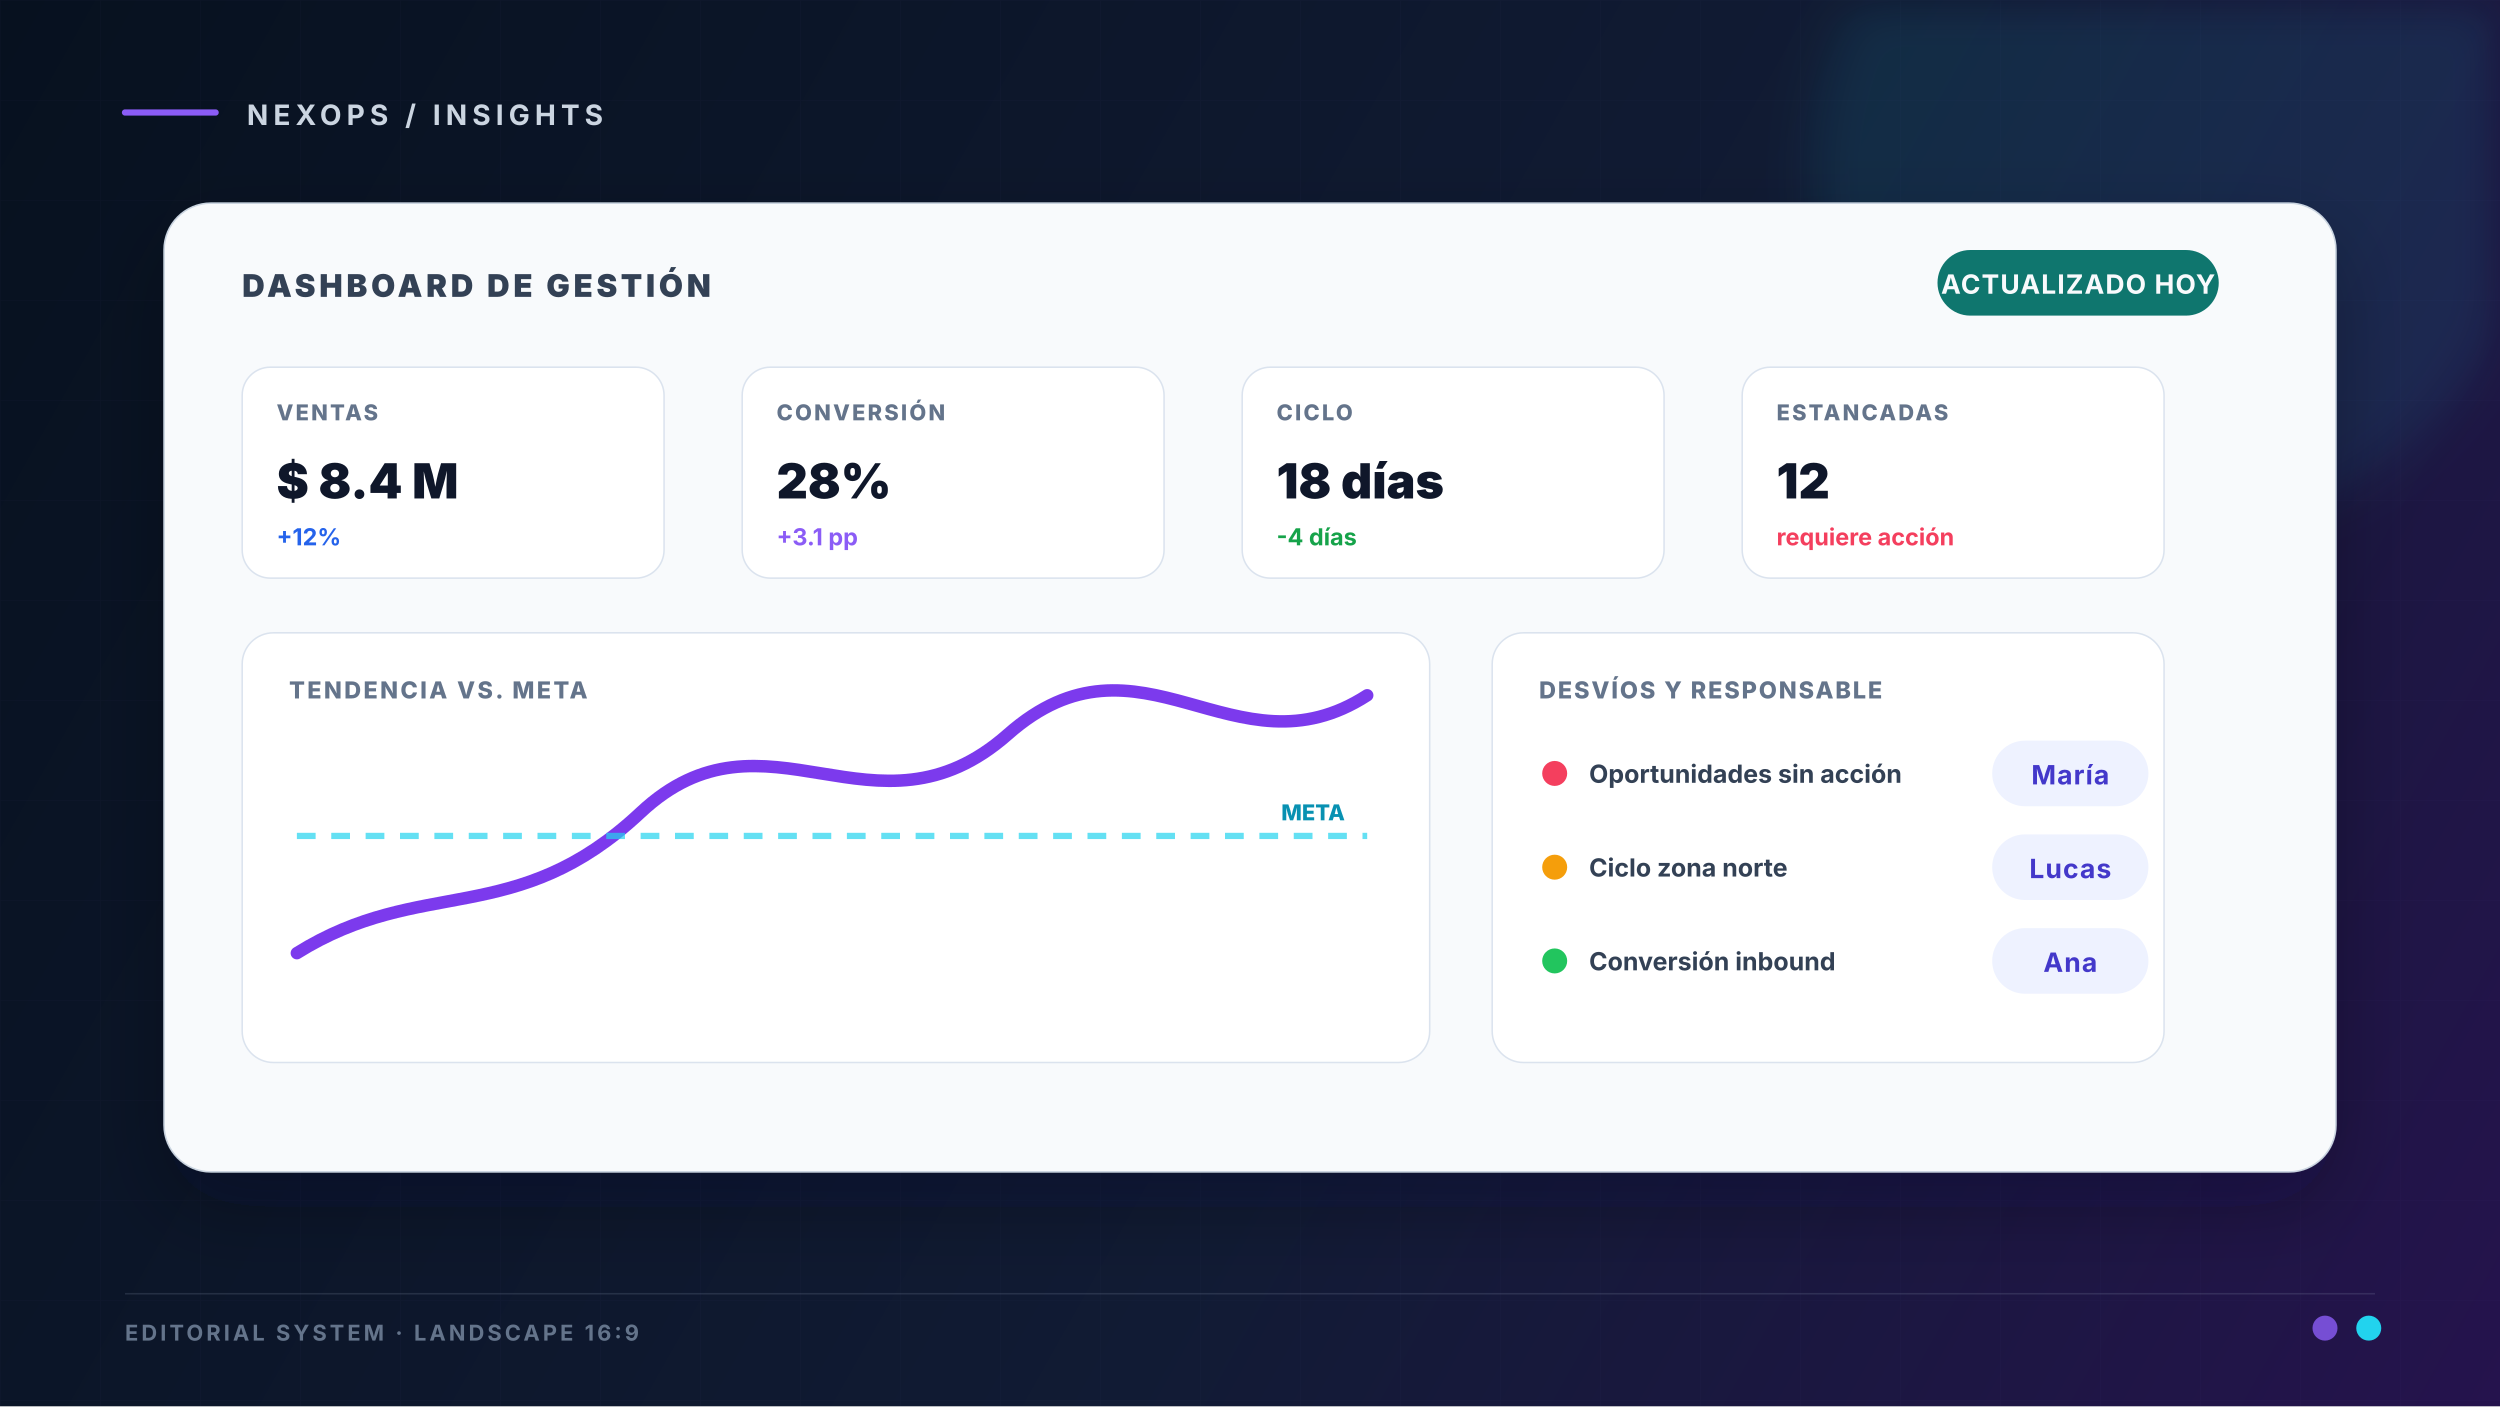
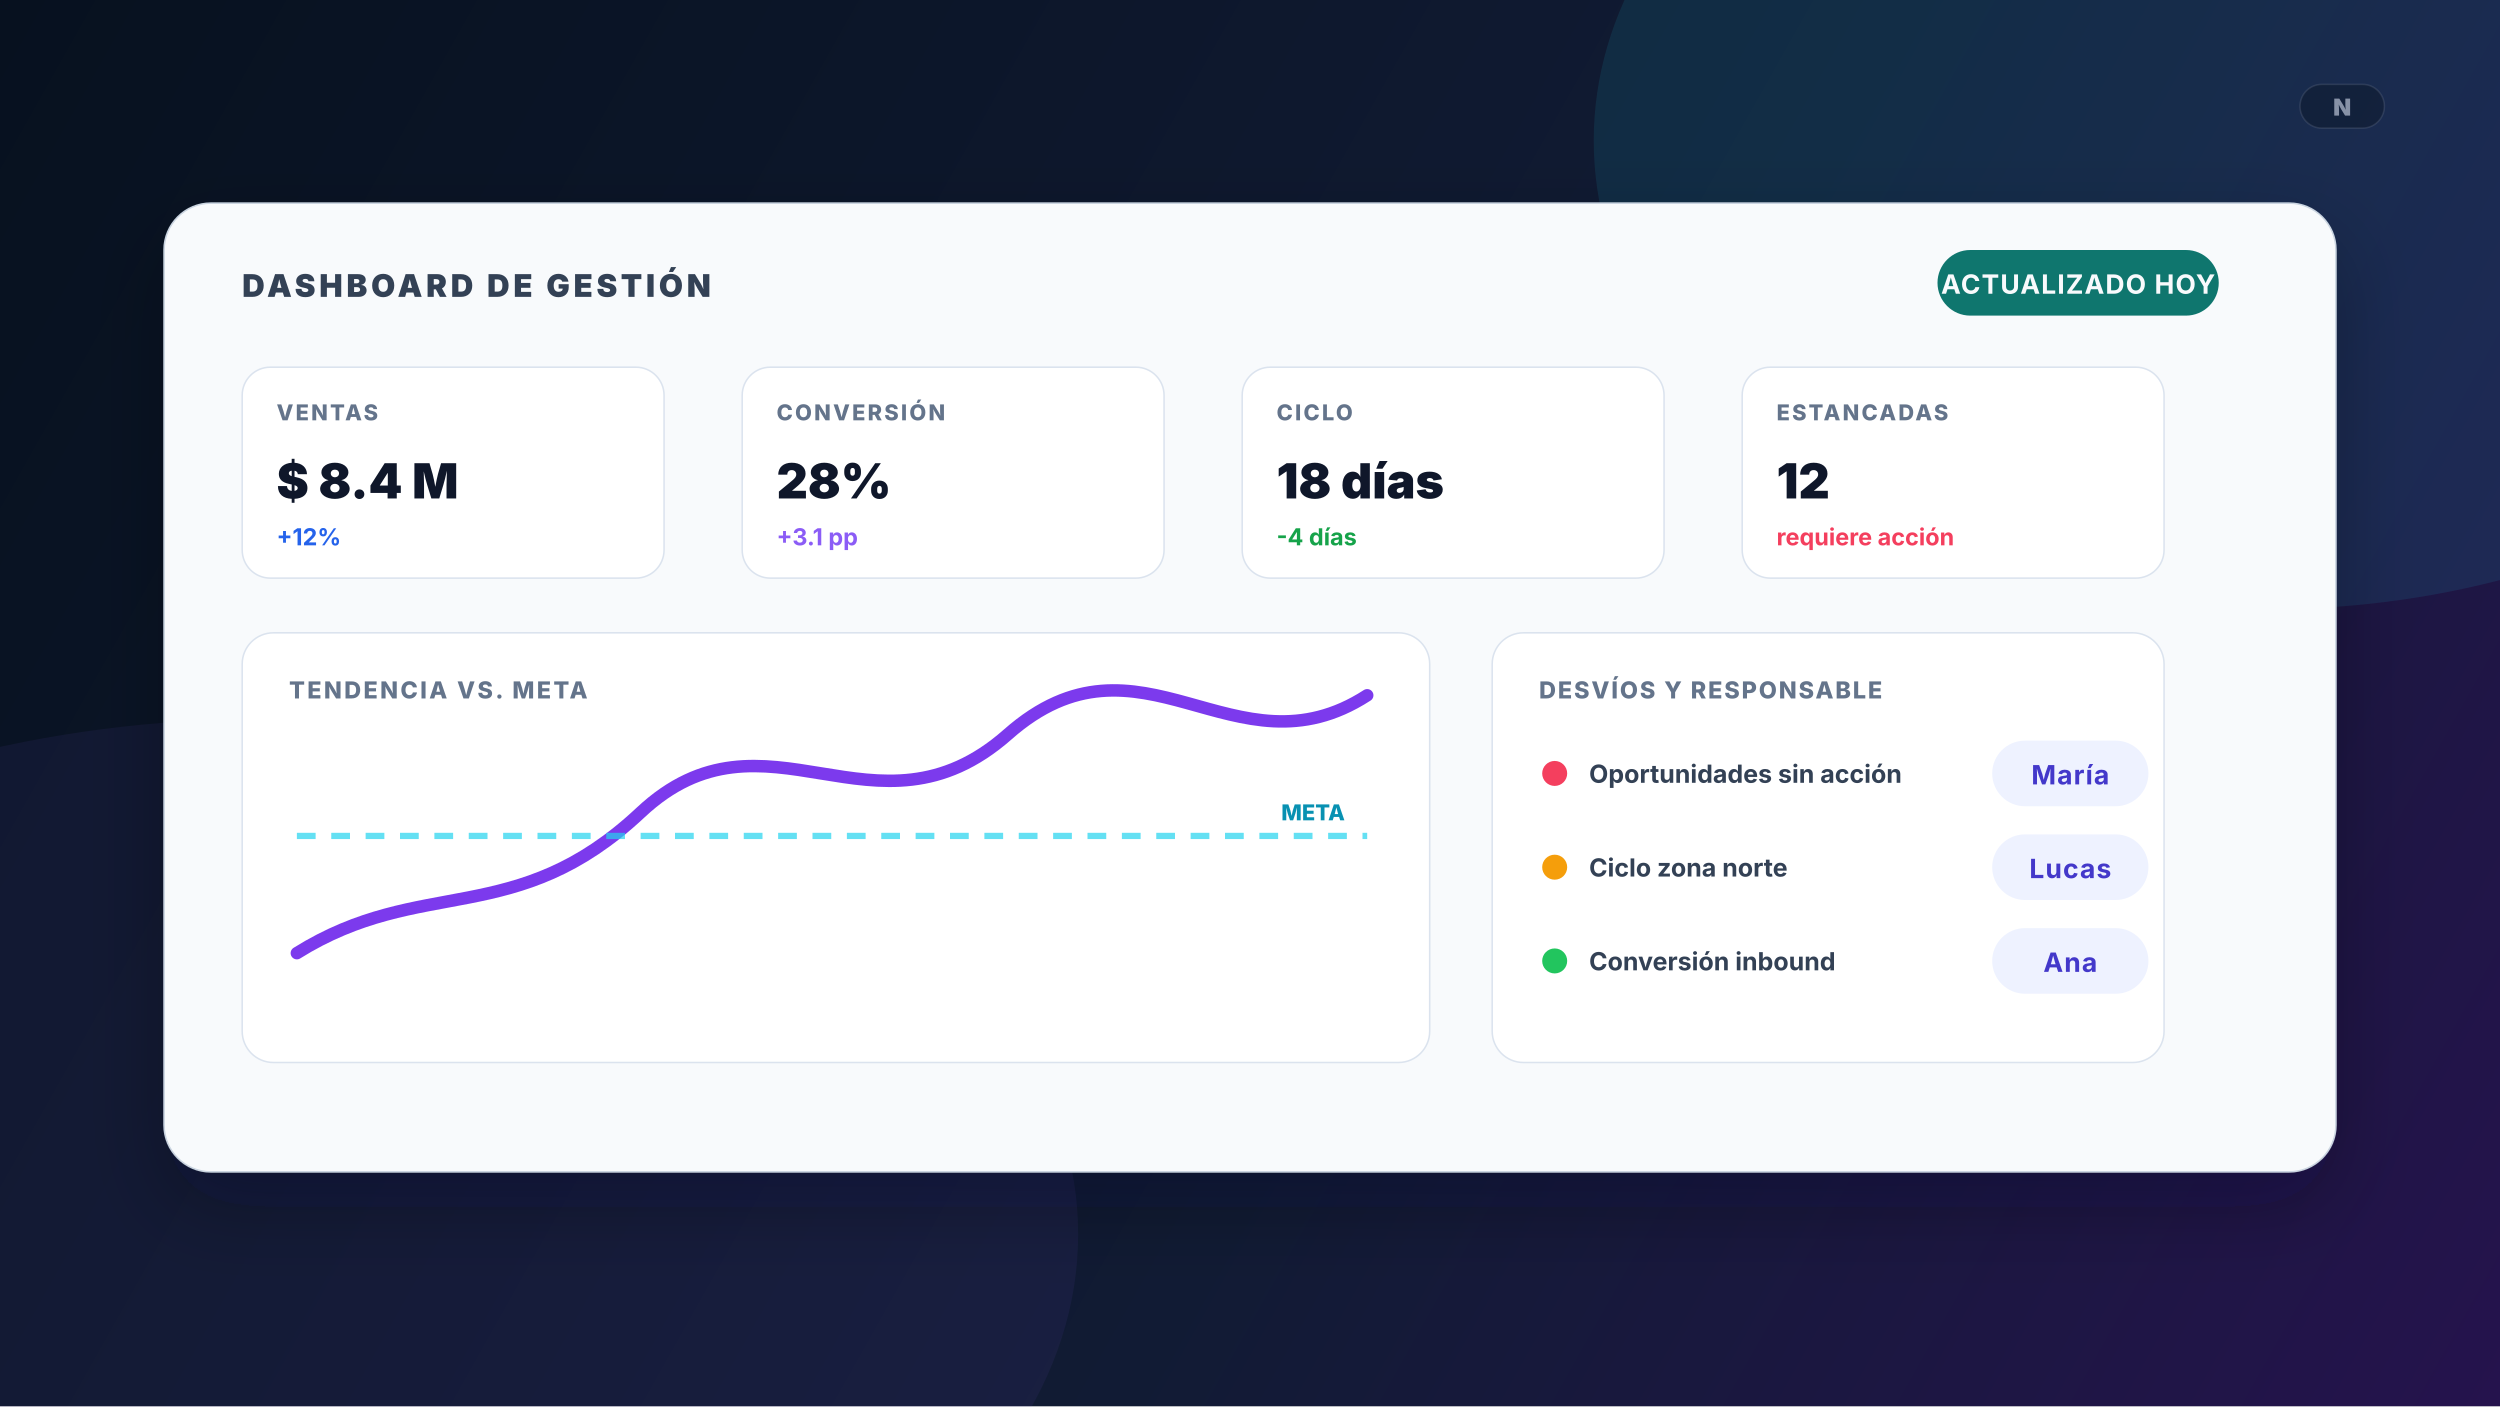
<svg xmlns="http://www.w3.org/2000/svg" width="1600" height="900" viewBox="0 0 1600 900" role="img" aria-labelledby="title desc">
  <defs>
    <linearGradient id="background" x1="0" y1="0" x2="1600" y2="900" gradientUnits="userSpaceOnUse">
      <stop stop-color="#07111f" />
      <stop offset=".58" stop-color="#111b34" />
      <stop offset="1" stop-color="#25134d" />
    </linearGradient>
    <linearGradient id="photoWash" x1="0" y1="0" x2="1600" y2="0" gradientUnits="userSpaceOnUse">
-       <stop stop-color="#020617" stop-opacity=".15" />
-       <stop offset=".55" stop-color="#020617" stop-opacity=".4" />
-       <stop offset="1" stop-color="#020617" stop-opacity=".96" />
+       <stop stop-color="#020617" stop-opacity=".04" />
+       <stop offset=".53" stop-color="#020617" stop-opacity=".28" />
+       <stop offset="1" stop-color="#020617" stop-opacity=".91" />
    </linearGradient>
    <linearGradient id="accent" x1="0" y1="0" x2="1" y2="1">
      <stop stop-color="#22d3ee" />
      <stop offset="1" stop-color="#8b5cf6" />
    </linearGradient>
-     <pattern id="grid" width="64" height="64" patternUnits="userSpaceOnUse">
-       <path d="M64 0H0V64" fill="none" stroke="#64748b" stroke-opacity=".12" />
-     </pattern>
    <filter id="shadow" x="-30%" y="-30%" width="160%" height="160%">
      <feDropShadow dx="0" dy="22" stdDeviation="26" flood-color="#020617" flood-opacity=".28" />
    </filter>
    <filter id="glow" x="-100%" y="-100%" width="300%" height="300%">
      <feGaussianBlur stdDeviation="16" />
    </filter>
  </defs>
  <rect width="1600" height="900" fill="url(#background)" />
-   <rect width="1600" height="900" fill="url(#grid)" opacity=".35" />
-   <circle cx="1390" cy="110" r="230" fill="#22d3ee" opacity=".09" filter="url(#glow)" />
-   <path d="M80 72H138" stroke="#8b5cf6" stroke-width="4" stroke-linecap="round" />
-   <text x="158" y="80" font-family="Inter,Arial,sans-serif" font-size="18" font-weight="750" fill="#cbd5e1" letter-spacing=".18em">NEXOPS  /  INSIGHTS</text>
+   <ellipse cx="170" cy="790" rx="520" ry="330" fill="#8b5cf6" opacity=".07" />
+   <ellipse cx="1450" cy="90" rx="430" ry="300" fill="#22d3ee" opacity=".1" />
  <g>
    <rect x="105" y="130" width="1390" height="620" rx="30" fill="#f8fafc" stroke="#cbd5e1" filter="url(#shadow)" />
    <text x="155" y="190" font-family="Inter,Arial,sans-serif" font-size="20" font-weight="850" fill="#334155" letter-spacing=".12em">DASHBOARD DE GESTIÓN</text>
    <rect x="1240" y="160" width="180" height="42" rx="21" fill="#0f766e" stroke="none" />
    <text x="1330" y="188" font-family="Inter,Arial,sans-serif" font-size="17" font-weight="700" fill="#f8fafc" text-anchor="middle" letter-spacing=".04em">ACTUALIZADO HOY</text>
    <rect x="155" y="235" width="270" height="135" rx="18" fill="#ffffff" stroke="#dbe3ee" />
    <text x="177" y="269" font-family="Inter,Arial,sans-serif" font-size="14" font-weight="800" fill="#64748b" letter-spacing=".1em">VENTAS</text>
    <text x="177" y="319" font-family="Inter,Arial,sans-serif" font-size="31" font-weight="850" fill="#0f172a">$ 8.4 M</text>
    <text x="177" y="349" font-family="Inter,Arial,sans-serif" font-size="15" font-weight="700" fill="#2563eb">+12%</text>
    <rect x="475" y="235" width="270" height="135" rx="18" fill="#ffffff" stroke="#dbe3ee" />
    <text x="497" y="269" font-family="Inter,Arial,sans-serif" font-size="14" font-weight="800" fill="#64748b" letter-spacing=".1em">CONVERSIÓN</text>
    <text x="497" y="319" font-family="Inter,Arial,sans-serif" font-size="31" font-weight="850" fill="#0f172a">28%</text>
    <text x="497" y="349" font-family="Inter,Arial,sans-serif" font-size="15" font-weight="700" fill="#8b5cf6">+3.1 pp</text>
    <rect x="795" y="235" width="270" height="135" rx="18" fill="#ffffff" stroke="#dbe3ee" />
    <text x="817" y="269" font-family="Inter,Arial,sans-serif" font-size="14" font-weight="800" fill="#64748b" letter-spacing=".1em">CICLO</text>
    <text x="817" y="319" font-family="Inter,Arial,sans-serif" font-size="31" font-weight="850" fill="#0f172a">18 días</text>
    <text x="817" y="349" font-family="Inter,Arial,sans-serif" font-size="15" font-weight="700" fill="#16a34a">-4 días</text>
    <rect x="1115" y="235" width="270" height="135" rx="18" fill="#ffffff" stroke="#dbe3ee" />
    <text x="1137" y="269" font-family="Inter,Arial,sans-serif" font-size="14" font-weight="800" fill="#64748b" letter-spacing=".1em">ESTANCADAS</text>
    <text x="1137" y="319" font-family="Inter,Arial,sans-serif" font-size="31" font-weight="850" fill="#0f172a">12</text>
    <text x="1137" y="349" font-family="Inter,Arial,sans-serif" font-size="15" font-weight="700" fill="#f43f5e">requiere acción</text>
    <rect x="155" y="405" width="760" height="275" rx="20" fill="#ffffff" stroke="#dbe3ee" />
    <text x="185" y="447" font-family="Inter,Arial,sans-serif" font-size="15" font-weight="800" fill="#64748b" letter-spacing=".1em">TENDENCIA VS. META</text>
    <path d="M190 610C270 560 330 595 410 520S560 545 645 470S790 500 875 445" fill="none" stroke="#7c3aed" stroke-width="8" stroke-linecap="round" />
    <path d="M190 535H875" stroke="#22d3ee" stroke-width="4" stroke-dasharray="12 10" opacity=".7" />
    <text x="820" y="525" font-family="Inter,Arial,sans-serif" font-size="14" font-weight="800" fill="#0891b2">META</text>
    <rect x="955" y="405" width="430" height="275" rx="20" fill="#ffffff" stroke="#dbe3ee" />
    <text x="985" y="447" font-family="Inter,Arial,sans-serif" font-size="15" font-weight="800" fill="#64748b" letter-spacing=".08em">DESVÍOS Y RESPONSABLE</text>
    <circle cx="995" cy="495" r="8" fill="#f43f5e" />
    <text x="1017" y="501" font-family="Inter,Arial,sans-serif" font-size="16" font-weight="650" fill="#334155">Oportunidades sin acción</text>
    <rect x="1275" y="474" width="100" height="42" rx="21" fill="#eef2ff" stroke="none" />
    <text x="1325" y="502" font-family="Inter,Arial,sans-serif" font-size="17" font-weight="700" fill="#4338ca" text-anchor="middle" letter-spacing=".04em">María</text>
    <circle cx="995" cy="555" r="8" fill="#f59e0b" />
    <text x="1017" y="561" font-family="Inter,Arial,sans-serif" font-size="16" font-weight="650" fill="#334155">Ciclo zona norte</text>
    <rect x="1275" y="534" width="100" height="42" rx="21" fill="#eef2ff" stroke="none" />
    <text x="1325" y="562" font-family="Inter,Arial,sans-serif" font-size="17" font-weight="700" fill="#4338ca" text-anchor="middle" letter-spacing=".04em">Lucas</text>
    <circle cx="995" cy="615" r="8" fill="#22c55e" />
    <text x="1017" y="621" font-family="Inter,Arial,sans-serif" font-size="16" font-weight="650" fill="#334155">Conversión inbound</text>
    <rect x="1275" y="594" width="100" height="42" rx="21" fill="#eef2ff" stroke="none" />
    <text x="1325" y="622" font-family="Inter,Arial,sans-serif" font-size="17" font-weight="700" fill="#4338ca" text-anchor="middle" letter-spacing=".04em">Ana</text>
  </g>
-   <path d="M80 828H1520" stroke="#94a3b8" stroke-opacity=".18" />
-   <text x="80" y="858" font-family="Inter,Arial,sans-serif" font-size="14" font-weight="650" fill="#64748b" letter-spacing=".14em">EDITORIAL SYSTEM · LANDSCAPE 16:9</text>
-   <circle cx="1516" cy="850" r="8" fill="#22d3ee" />
-   <circle cx="1488" cy="850" r="8" fill="#8b5cf6" opacity=".8" />
+   <g opacity=".55">
+     <rect x="1472" y="54" width="54" height="28" rx="14" fill="#07111f" fill-opacity=".72" stroke="#ffffff" stroke-opacity=".18" />
+     <text x="1499" y="74" font-family="Inter,Arial,sans-serif" font-size="15" font-weight="850" fill="#e2e8f0" text-anchor="middle">N</text>
+   </g>
</svg>
